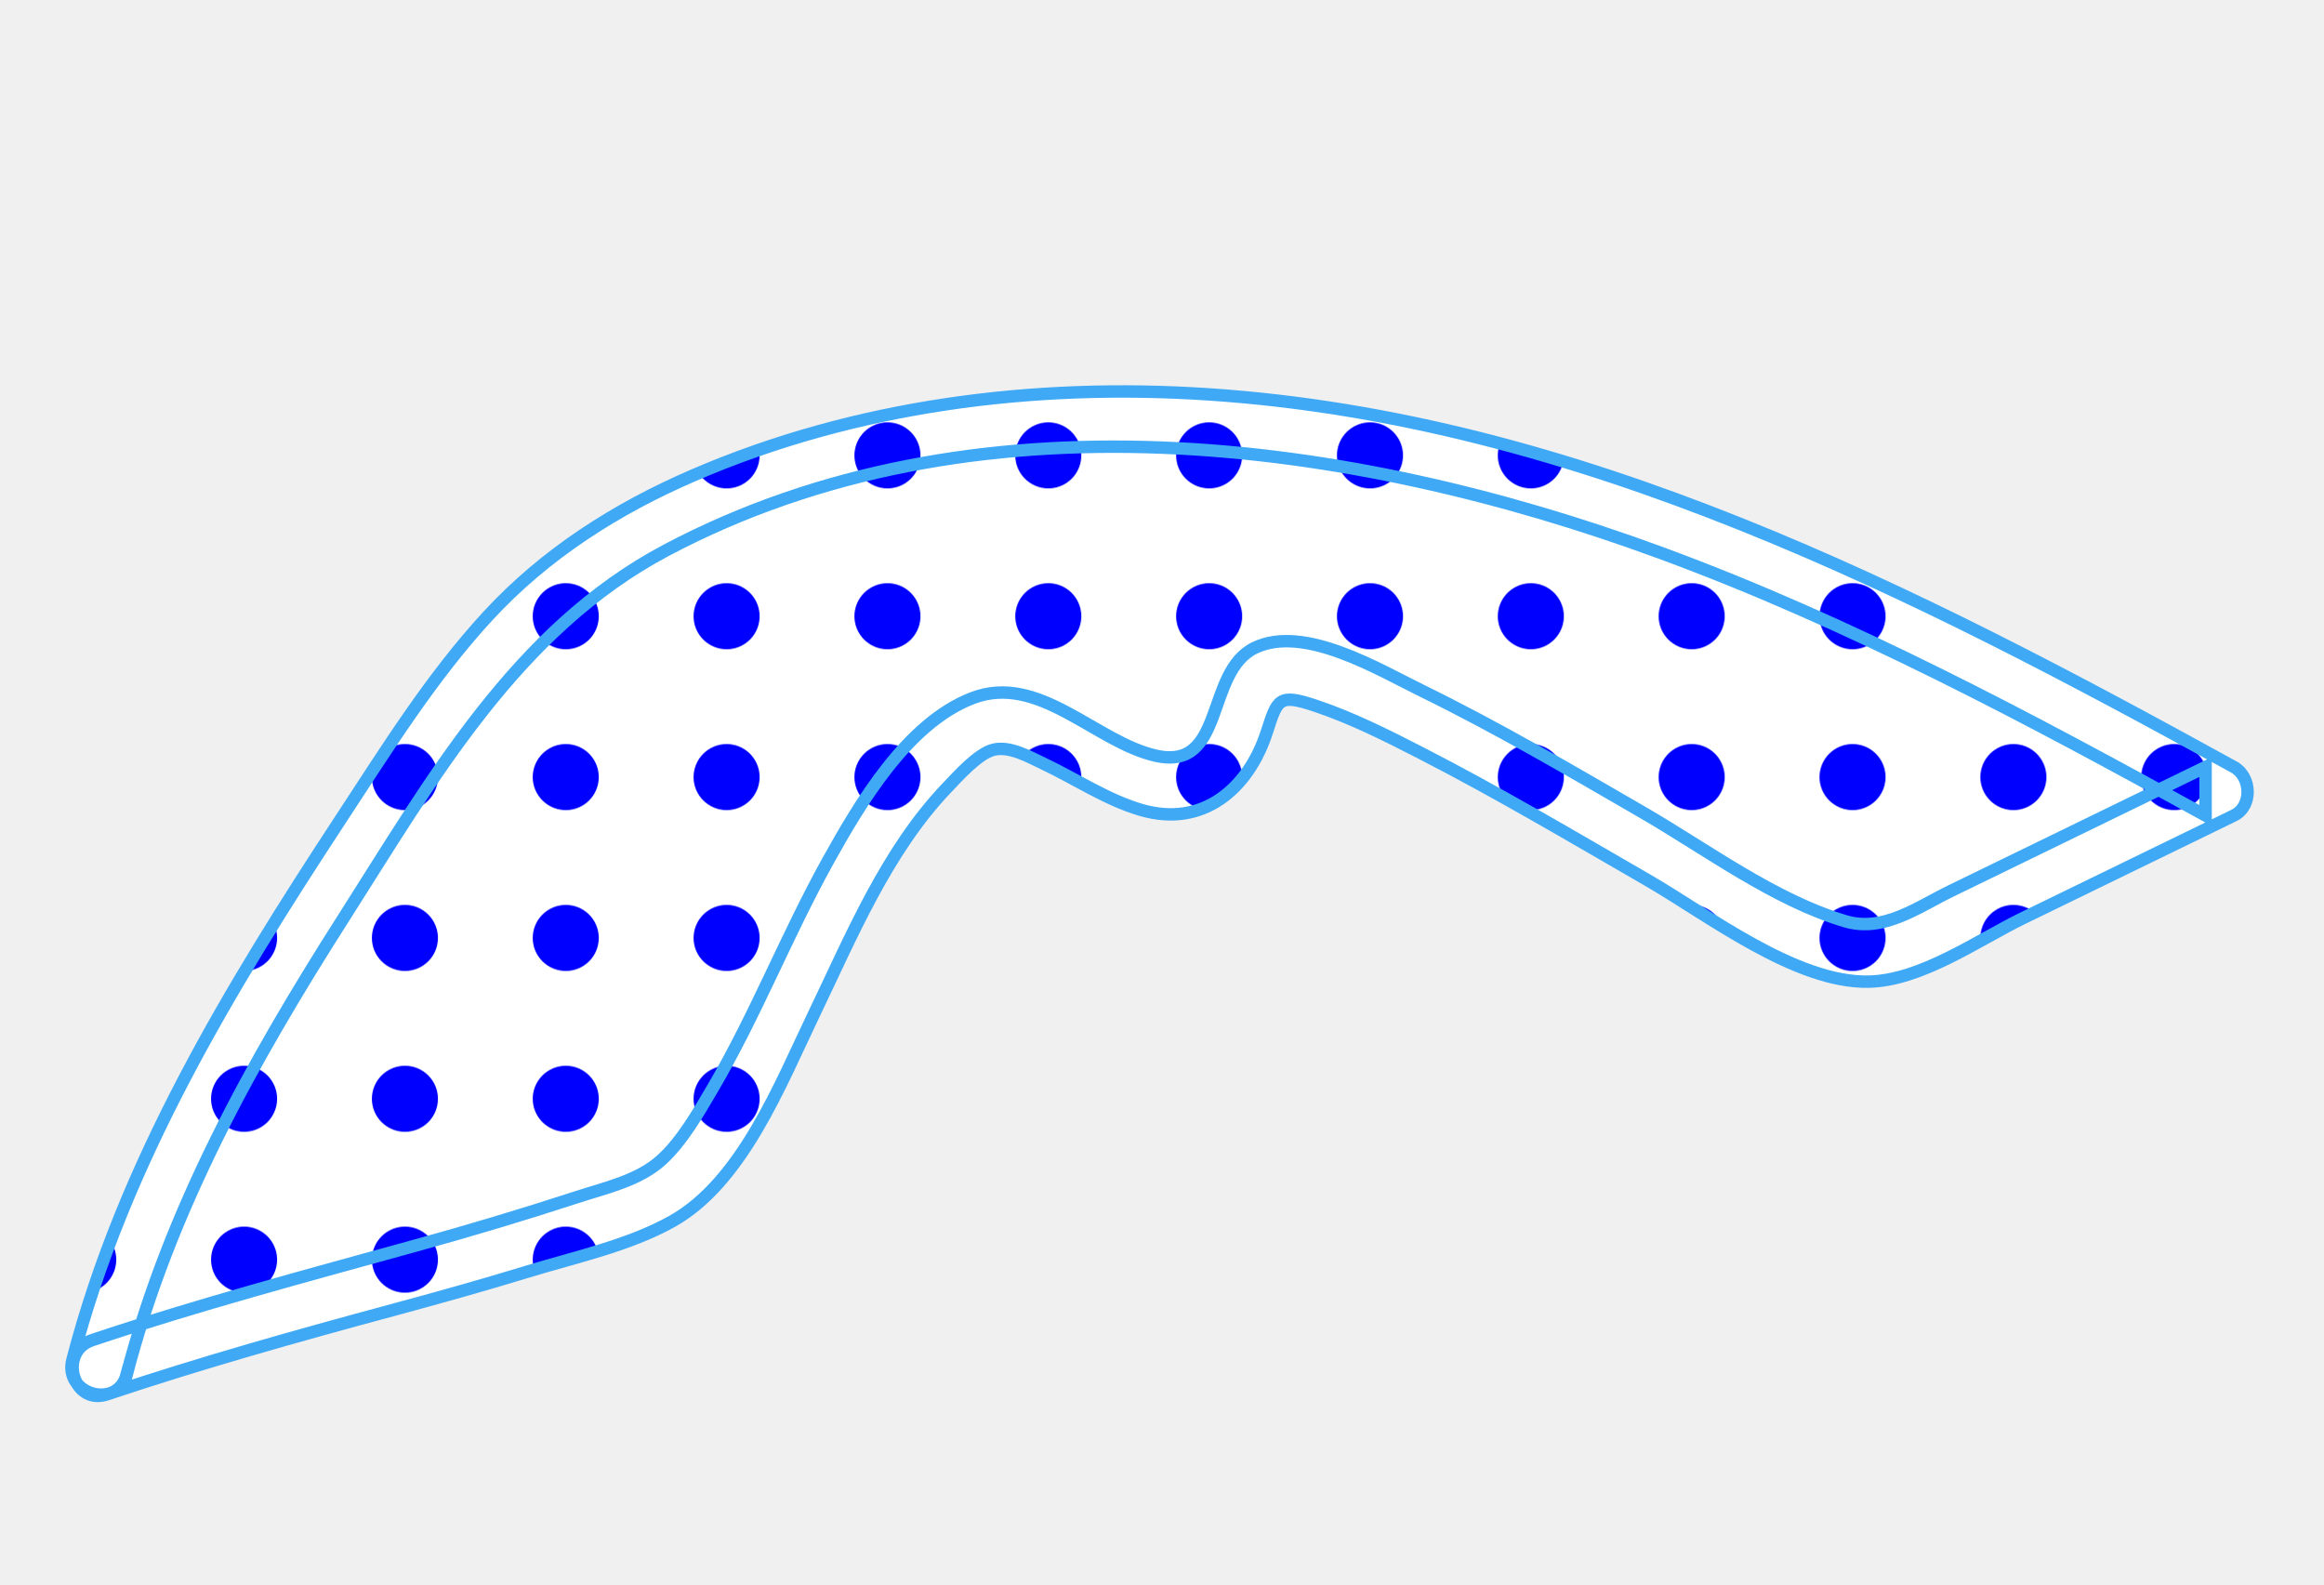
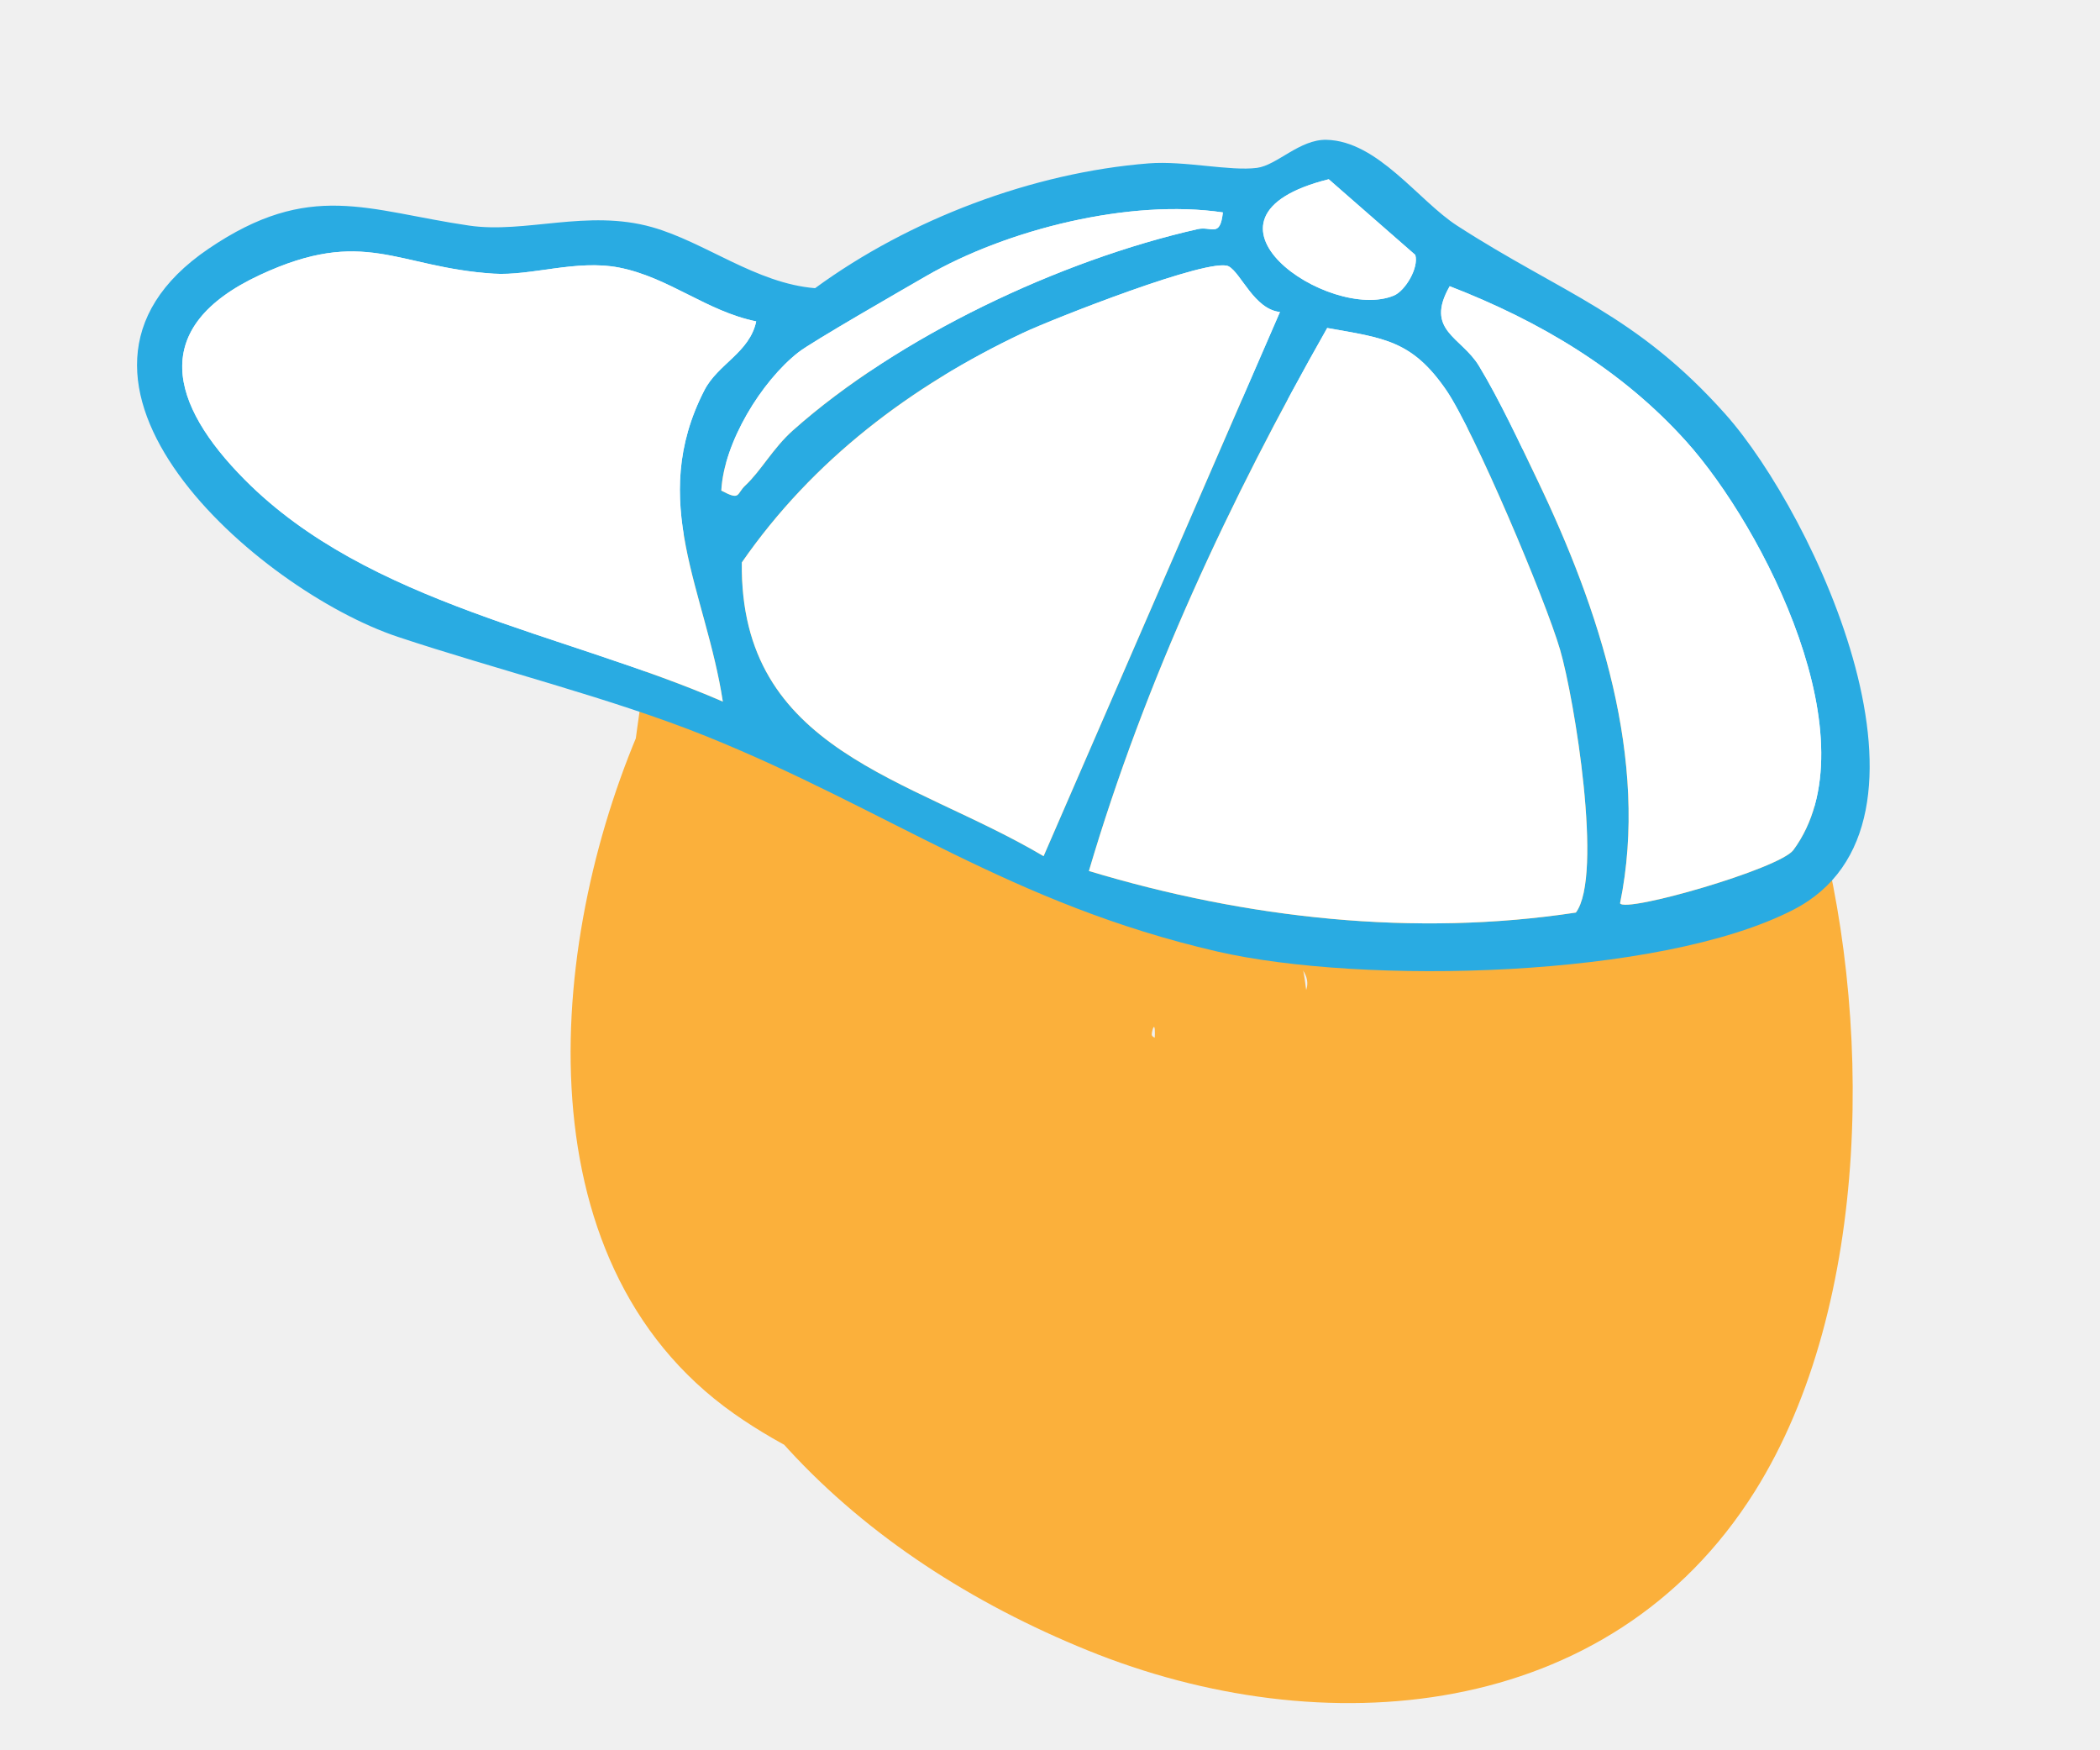
- <svg xmlns="http://www.w3.org/2000/svg" id="Layer_1" data-name="Layer 1" viewBox="0 0 144.486 98.522">
+ <svg xmlns="http://www.w3.org/2000/svg" id="Layer_1" data-name="Layer 1" viewBox="0 0 116.637 97.143">
  <defs>
    <style>
      .cls-1 {
-         fill: none;
+         fill: #fff;
      }

      .cls-2 {
-         fill: url(#New_Pattern);
-         stroke: #3fa9f5;
-         stroke-miterlimit: 10;
-         stroke-width: .772px;
+         fill: #29abe2;
      }

      .cls-3 {
-         fill: blue;
-       }
- 
-       .cls-4 {
-         fill: #fff;
+         fill: #fbb03b;
      }
    </style>
-     <pattern id="New_Pattern" data-name="New Pattern" x="0" y="0" width="10" height="10" patternTransform="translate(-589.822 -476.6865)" patternUnits="userSpaceOnUse" viewBox="0 0 10 10">
-       <g>
-         <rect class="cls-1" width="10" height="10" />
-         <rect class="cls-4" width="10" height="10" />
-         <circle class="cls-3" cx="5" cy="5" r="2.053" />
-       </g>
-     </pattern>
  </defs>
-   <path class="cls-2" d="M6.19,85.004c3.283-13.091,10.848-24.633,18.286-35.894,2.86-4.33,5.771-8.719,9.693-12.117,3.111-2.696,6.778-4.69,10.586-6.255,15.181-6.238,32.492-5.683,48.346-1.436,15.854,4.247,30.532,11.966,44.904,19.892-6.191,3.014-12.383,6.027-18.574,9.041-1.034.503-2.107,1.016-3.256,1.051-1.296.039-2.522-.535-3.699-1.079-7.121-3.292-23.838-14.374-31.422-16.379-5.519-1.459-2.019,5.846-7.599,7.052-3.256.704-9.671-5.458-12.549-3.779-7.852,4.58-11.35,18.466-16.64,25.859-.781,1.092-1.551,2.231-2.639,3.018-.922.667-2.018,1.04-3.097,1.404-13.664,4.611-18.677,5.013-32.34,9.624" />
-   <path class="cls-2" d="M7.874,85.468c2.662-10.235,7.785-19.455,13.436-28.316,5.515-8.647,10.763-17.995,20.125-22.949,19.056-10.082,42.396-6.979,61.839.177,11.778,4.335,22.879,10.277,33.85,16.32v-3.015c-3.642,1.773-7.284,3.545-10.926,5.318-1.639.798-3.278,1.595-4.917,2.393-2.052.999-4.174,2.579-6.537,1.883-4.414-1.298-8.693-4.504-12.635-6.784-4.516-2.612-9.028-5.265-13.719-7.557-2.683-1.311-7.316-4.132-10.375-2.664-3.101,1.489-1.809,7.678-6.146,6.711-3.751-.836-7.295-5.186-11.431-3.576-4.049,1.576-6.975,6.535-8.965,10.119-2.568,4.625-4.495,9.588-7.176,14.151-.868,1.478-1.88,3.249-3.144,4.411-1.43,1.314-3.49,1.748-5.288,2.336-3.32,1.085-6.666,2.084-10.033,3.014-6.74,1.862-13.473,3.658-20.108,5.879-2.12.71-1.211,4.083.928,3.367,5.852-1.96,11.774-3.623,17.73-5.231,2.818-.761,5.629-1.545,8.42-2.399,2.947-.901,6.28-1.61,8.984-3.124,4.349-2.436,6.73-8.54,8.787-12.816,2.335-4.852,4.531-10.203,8.306-14.147.675-.705,1.929-2.132,2.907-2.363,1.013-.239,2.223.462,3.087.869,2.01.949,3.918,2.246,6.067,2.877,3.842,1.128,6.67-1.314,7.813-4.821.673-2.067.726-2.429,3.041-1.653,2.245.752,4.382,1.825,6.484,2.904,4.81,2.466,9.464,5.228,14.144,7.929,3.767,2.174,9.21,6.407,13.75,6.318,3.275-.064,6.776-2.573,9.6-3.948,4.37-2.127,8.741-4.255,13.111-6.382,1.183-.576,1.092-2.413,0-3.015-19.857-10.936-40.745-21.65-63.778-23.169-10.861-.717-21.936.696-31.974,5.026-4.807,2.074-9.223,4.88-12.789,8.745-3.524,3.82-6.296,8.284-9.138,12.614-6.899,10.51-13.507,21.361-16.7,33.638-.566,2.176,2.801,3.104,3.367.928h0Z" />
+   <path class="cls-3" d="M42.059,23.812c-4.79,4.484-5.809,10.43-6.664,16.595-1.041,7.509-1.59,14.723-.341,22.251,2.345,14.136,12.519,23.775,25.358,28.992,13.002,5.284,28.983,4.026,37.051-8.825,6.535-10.41,6.595-26.646,3.268-38.158-1.803-6.24-5.182-11.995-10.242-16.114-6.014-4.896-13.169-6.284-20.771-6.378-13.848-.171-27.727,4.008-33.846,17.541-5.428,12.005-7.208,30.252,4.889,38.783,5.5,3.878,12.817,5.799,19.252,7.521,8.242,2.205,17.183,2.681,22.406-5.469,8.373-13.063,8.23-34.752-6.353-43.406-8.837-5.245-19.952-2.897-24.772,6.38-4.147,7.982-2.857,17.561,1.216,25.246,7.108,13.416,27.471,1.513,20.363-11.902-.183-.346-.399-2.825-.509-2.991,1.959,2.948-8.411,4.565-8.394,3.564.004-.231.237-.971.159.37-.052.89.437,2.591.117,4.395-.208,1.173-.601,2.349-.959,3.483-.275.862-.573,1.715-.894,2.561-.576,1.512-.395,1.137.541-1.126l5.203-3.032c2.468.271,2.466.16-.006-.331-1.235-.312-2.464-.642-3.689-.99-1.837-.523-3.663-1.086-5.474-1.691-1.206-.402-2.484-.899-3.694-1.276-3.709-1.157.153-.474.085.285.385-4.266.094-10.605,3.797-13.007,2.891-1.875,10.489-1.901,14.17-1.208,4.726.89,5.39,6.649,5.598,11.711.097,2.352.128,6.718-.034,7.944-.36,2.73-.739,4.778-2.06,5.532-2.339,1.335-8.506-1.311-11.619-3.118-4.691-2.723-6.823-6.332-7.317-11.543-.35-3.689.005-7.588.462-11.251.134-1.075.295-2.163.48-3.23.123-.836.285-1.665.487-2.485-.23.332-.425.683-.587,1.053,11.103-10.394-5.599-27.045-16.675-16.675h0Z" />
+   <path class="cls-2" d="M45.272,16.003c5.221-3.823,12.077-6.421,18.534-6.931,1.973-.156,4.513.447,6.011.25,1.111-.146,2.373-1.593,3.858-1.558,2.851.067,5.112,3.383,7.252,4.766,5.856,3.784,9.936,4.891,14.914,10.481,4.951,5.56,13.016,22.74,3.773,27.505-7.419,3.825-23.948,4.186-32.023,2.32-11.424-2.64-18.277-7.883-28.369-11.952-5.232-2.109-11.751-3.726-17.131-5.52-7.741-2.58-21.207-14.282-10.51-21.549,5.642-3.833,8.818-2.114,14.476-1.287,3.118.456,6.571-.925,10.154.085,2.948.831,5.784,3.126,9.062,3.391ZM77.415,16.415c.634-.263,1.398-1.544,1.192-2.259l-4.808-4.202c-8.519,2.126.044,7.942,3.615,6.461ZM67.92,11.796c-5.159-.766-11.997.941-16.479,3.535-1.282.742-6.342,3.644-7.093,4.231-2.063,1.615-4.144,5.016-4.285,7.681,1.083.578.824.195,1.332-.281.879-.824,1.546-2.082,2.642-3.058,5.864-5.219,14.847-9.454,22.485-11.181.768-.174,1.242.509,1.399-.927ZM89.981,50.161c.247.562,8.856-1.912,9.627-2.956,4.441-6.025-1.665-17.91-5.933-22.671-3.589-4.004-8.171-6.709-13.156-8.639-1.408,2.463.643,2.804,1.624,4.423,1.133,1.869,2.282,4.33,3.244,6.334,3.423,7.134,6.224,15.546,4.595,23.51ZM71.09,17.326c-1.429-.151-2.156-2.158-2.846-2.534-.998-.543-9.838,2.946-11.415,3.691-6.219,2.935-11.684,7.062-15.626,12.75-.128,10.524,9.354,11.922,16.76,16.312l13.128-30.219ZM60.48,48.368c8.758,2.642,18.09,3.67,27.047,2.309,1.528-2.045-.086-11.87-.874-14.583-.814-2.8-4.799-12.208-6.328-14.431-1.903-2.767-3.463-2.888-6.61-3.449-5.405,9.525-10.116,19.584-13.235,30.154ZM42,17.847c-2.751-.559-4.848-2.446-7.613-2.988-2.362-.463-4.896.473-6.972.338-5.399-.352-7.16-2.641-12.99.077-6.209,2.895-4.986,7.179-.834,11.361,6.884,6.934,17.782,8.515,26.556,12.325-.942-6.147-4.202-11.098-1.027-17.285.753-1.468,2.516-2.094,2.88-3.829Z" />
+   <path class="cls-1" d="M60.48,48.368c3.119-10.57,7.83-20.629,13.235-30.154,3.146.561,4.706.682,6.61,3.449,1.53,2.224,5.515,11.631,6.328,14.431.788,2.713,2.402,12.538.874,14.583-8.957,1.361-18.289.333-27.047-2.309Z" />
+   <path class="cls-1" d="M71.09,17.326l-13.128,30.219c-7.406-4.389-16.888-5.788-16.76-16.312,3.943-5.689,9.407-9.815,15.626-12.75,1.578-.745,10.417-4.234,11.415-3.691.691.376,1.417,2.383,2.846,2.534Z" />
+   <path class="cls-1" d="M42,17.847c-.364,1.735-2.127,2.361-2.88,3.829-3.175,6.186.085,11.137,1.027,17.285-8.774-3.81-19.672-5.391-26.556-12.325-4.152-4.183-5.375-8.466.834-11.361,5.83-2.718,7.591-.428,12.99-.077,2.075.135,4.61-.801,6.972-.338,2.764.542,4.862,2.429,7.613,2.988Z" />
+   <path class="cls-1" d="M89.981,50.161c1.629-7.964-1.172-16.375-4.595-23.51-.962-2.005-2.111-4.466-3.244-6.334-.981-1.618-3.033-1.96-1.624-4.423,4.986,1.93,9.567,4.635,13.156,8.639,4.268,4.761,10.375,16.646,5.933,22.671-.77,1.045-9.379,3.518-9.627,2.956Z" />
+   <path class="cls-1" d="M67.92,11.796c-.157,1.435-.631.753-1.399.927-7.637,1.728-16.621,5.963-22.485,11.181-1.096.976-1.763,2.234-2.642,3.058-.508.476-.248.859-1.332.281.141-2.665,2.222-6.066,4.285-7.681.751-.587,5.81-3.49,7.093-4.231,4.482-2.593,11.321-4.301,16.479-3.535Z" />
+   <path class="cls-1" d="M77.415,16.415c-3.571,1.482-12.135-4.335-3.615-6.461l4.808,4.202c.206.716-.558,1.996-1.192,2.259Z" />
</svg>
